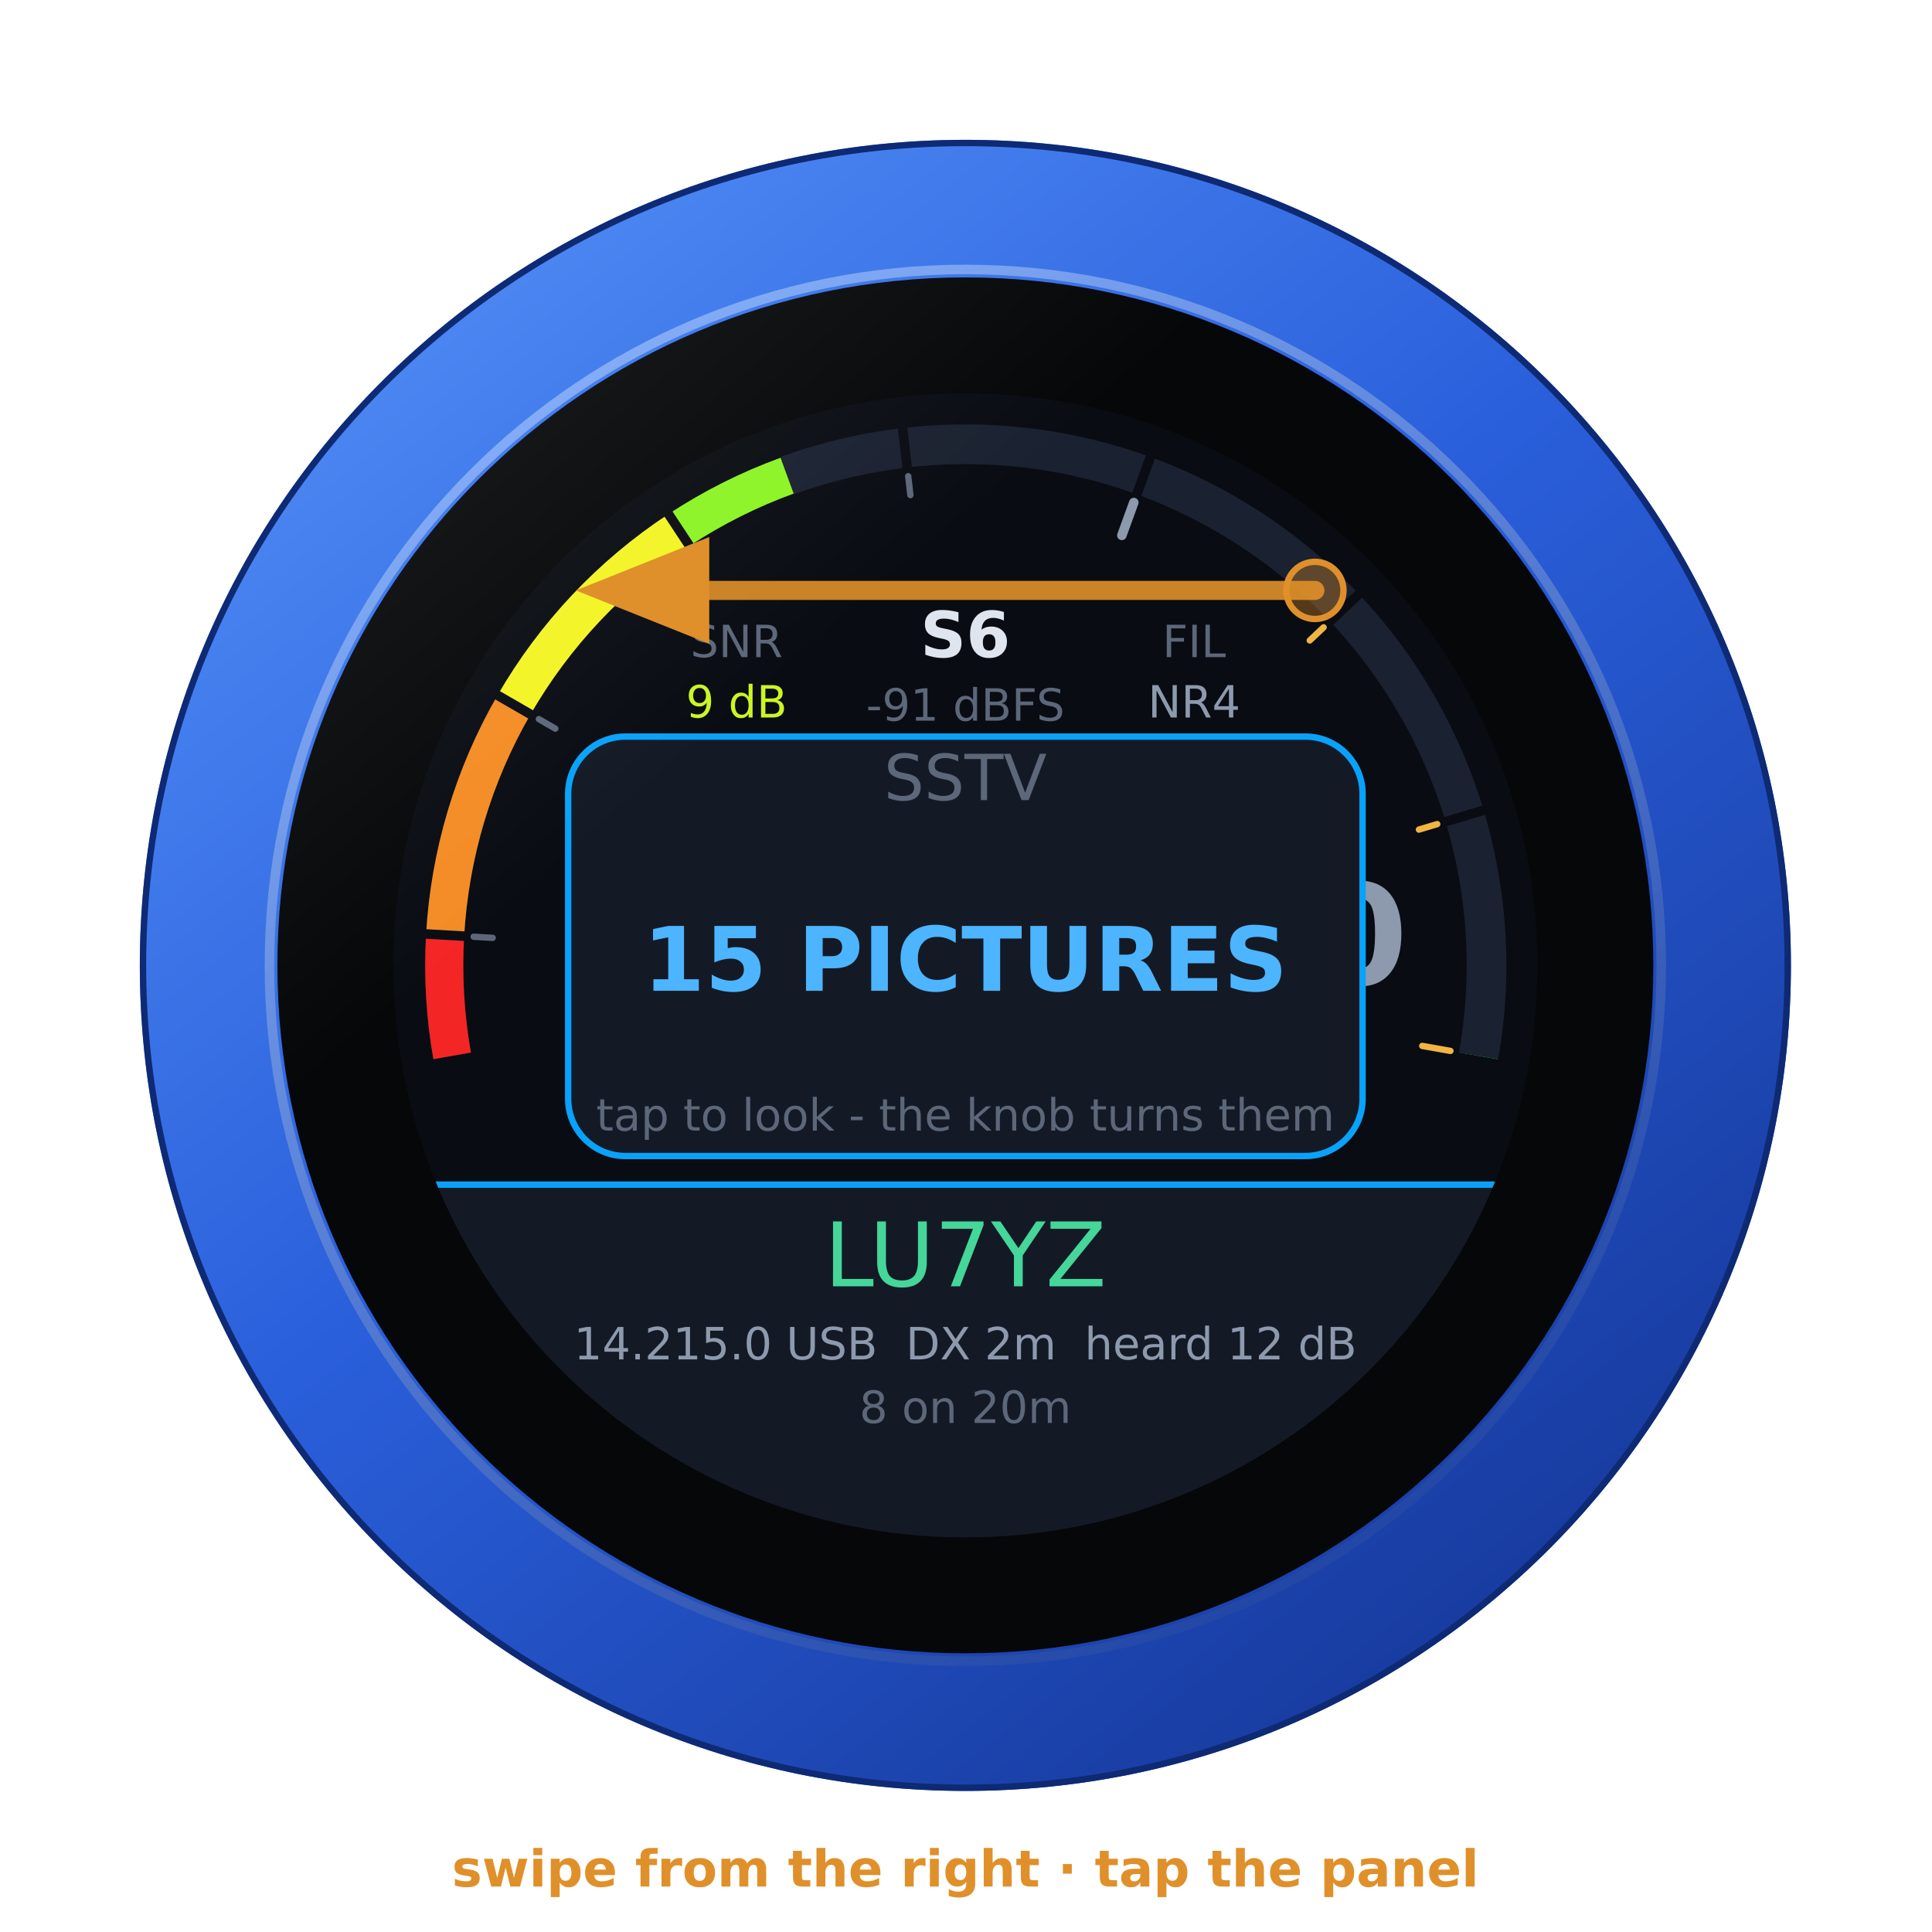
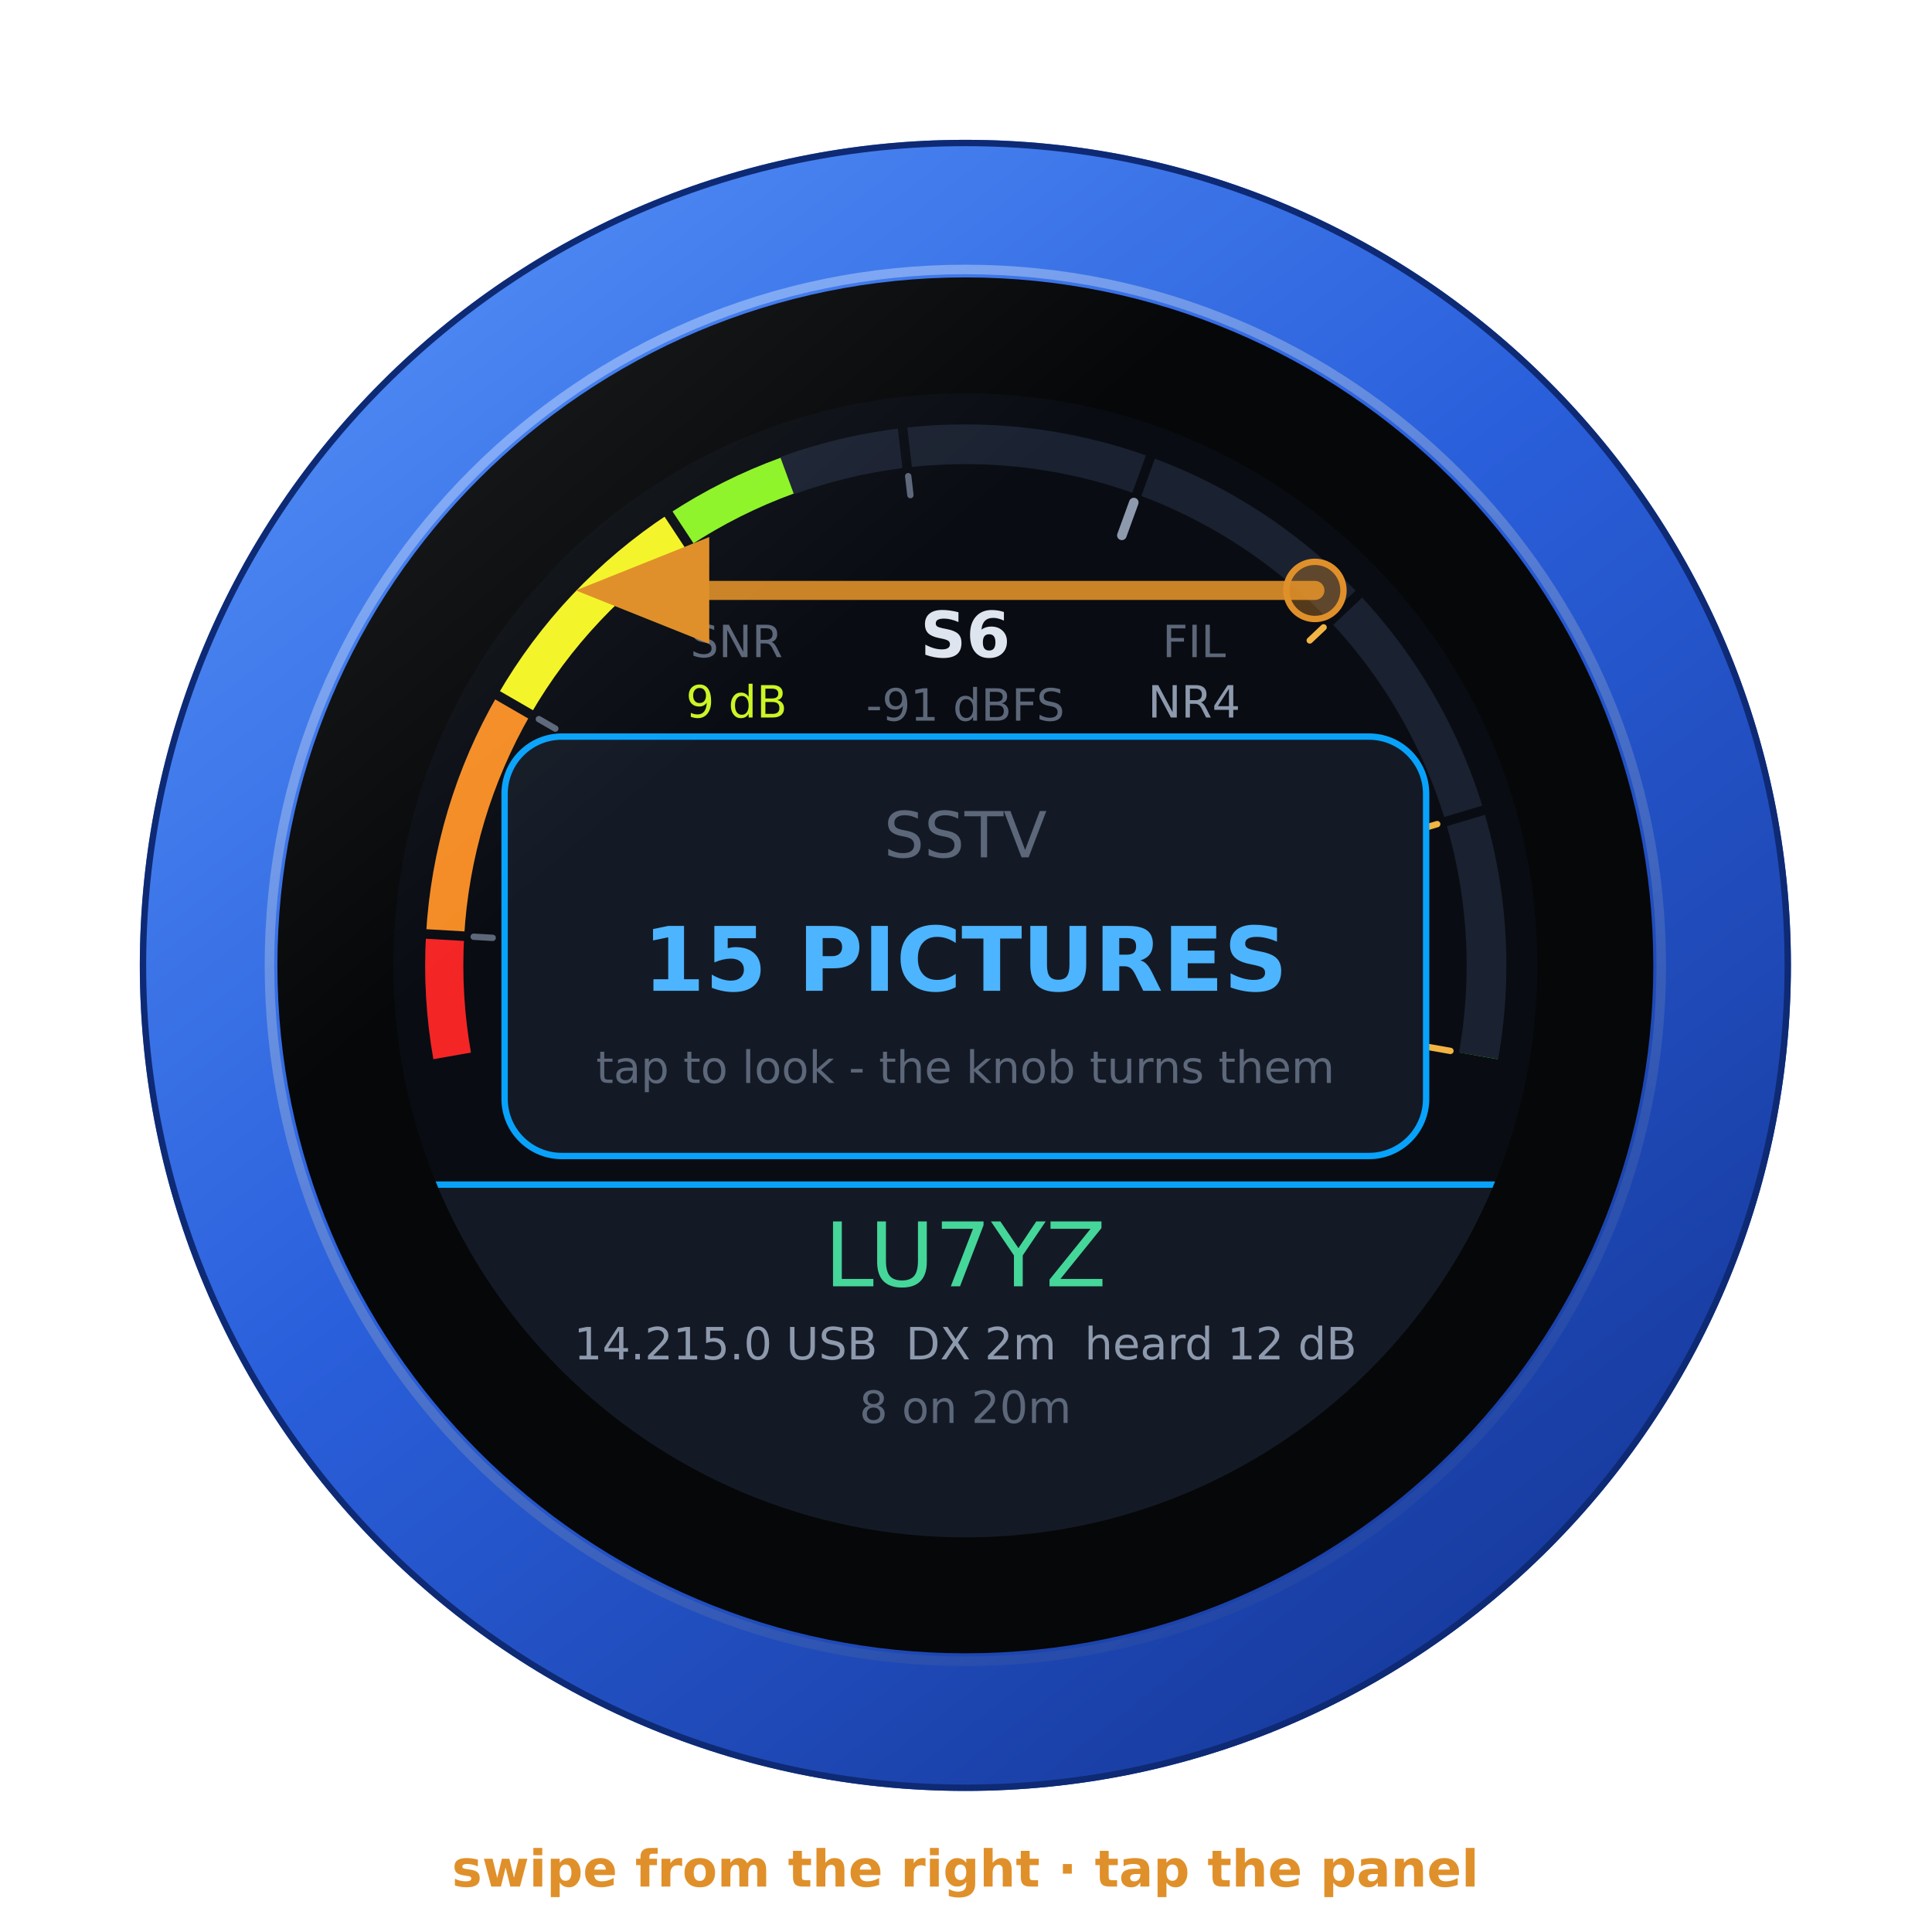
<svg xmlns="http://www.w3.org/2000/svg" viewBox="0 0 608 608" width="608" height="608" role="img" aria-label="Swipe from the right: the receiver's SSTV pictures">
  <defs>
    <clipPath id="uber-11-glass">
      <circle cx="180" cy="180" r="180" />
    </clipPath>
    <linearGradient id="uber-11-alu" x1="0.15" y1="0.05" x2="0.85" y2="0.95">
      <stop offset="0" stop-color="#4F8BF5" />
      <stop offset="0.45" stop-color="#2A5FDB" />
      <stop offset="1" stop-color="#16389A" />
    </linearGradient>
    <linearGradient id="uber-11-chamfer" x1="0.2" y1="0" x2="0.8" y2="1">
      <stop offset="0" stop-color="#9CC0FF" />
      <stop offset="1" stop-color="#1B3F9E" />
    </linearGradient>
    <linearGradient id="uber-11-gloss" x1="0" y1="0" x2="0.6" y2="0.7">
      <stop offset="0" stop-color="#FFFFFF" stop-opacity="0.10" />
      <stop offset="0.5" stop-color="#FFFFFF" stop-opacity="0" />
    </linearGradient>
    <linearGradient id="uber-11-upd" x1="0" y1="0" x2="0" y2="1">
      <stop offset="0" stop-color="#262015" />
      <stop offset="1" stop-color="#0C0E13" />
    </linearGradient>
    <marker id="uber-11-arrow" viewBox="0 0 10 10" refX="7" refY="5" markerWidth="7" markerHeight="7" orient="auto-start-reverse">
      <path d="M0,1 L10,5 L0,9 z" fill="#E0902A" />
    </marker>
  </defs>
  <circle cx="303.8" cy="303.8" r="259.8" fill="url(#uber-11-alu)" />
  <circle cx="303.8" cy="303.8" r="258.8" fill="none" stroke="#0E2A74" stroke-width="2" />
  <circle cx="303.8" cy="303.8" r="219.0" fill="none" stroke="url(#uber-11-chamfer)" stroke-width="3" opacity="0.8" />
  <circle cx="303.8" cy="303.8" r="216.5" fill="#060709" />
  <g transform="translate(123.8,123.8)">
    <g clip-path="url(#uber-11-glass)">
      <rect x="0" y="0" width="360" height="360" fill="#090C12" />
      <path d="M18.49,208.48 A164.00,164.00 0 1 1 341.51,208.48" fill="none" stroke="#1A2130" stroke-width="12" />
      <path d="M18.49,208.48 A164.00,164.00 0 0 1 16.28,170.46" fill="none" stroke="#F42525" stroke-width="12" />
      <path d="M16.28,170.46 A164.00,164.00 0 0 1 37.97,98.00" fill="none" stroke="#F48C25" stroke-width="12" />
      <path d="M37.97,98.00 A164.00,164.00 0 0 1 89.88,42.98" fill="none" stroke="#F4F425" stroke-width="12" />
      <path d="M89.88,42.98 A164.00,164.00 0 0 1 160.96,17.11" fill="none" stroke="#8CF425" stroke-width="12" />
      <path d="M160.96,17.11 A164.00,164.00 0 0 1 236.09,25.89" fill="none" stroke="#25F425" stroke-width="12" />
      <path d="M236.09,25.89 A164.00,164.00 0 0 1 299.29,67.46" fill="none" stroke="#25F425" stroke-width="12" />
      <path d="M299.29,67.46 A164.00,164.00 0 0 1 337.11,132.96" fill="none" stroke="#25F425" stroke-width="12" />
      <path d="M337.11,132.96 A164.00,164.00 0 0 1 341.51,208.48" fill="none" stroke="#25F425" stroke-width="12" />
      <path d="M341.51,208.48 A164.00,164.00 0 1 0 18.49,208.48" fill="none" stroke="#1A2130" stroke-width="12.5" stroke-dasharray="343.48 582.47" />
      <line x1="23.27" y1="170.87" x2="9.29" y2="170.06" stroke="#090C12" stroke-width="3" />
      <line x1="44.03" y1="101.50" x2="31.91" y2="94.50" stroke="#090C12" stroke-width="3" />
      <line x1="93.73" y1="48.83" x2="86.03" y2="37.13" stroke="#090C12" stroke-width="3" />
      <line x1="161.77" y1="24.06" x2="160.15" y2="10.16" stroke="#090C12" stroke-width="3" />
      <line x1="233.70" y1="32.47" x2="238.49" y2="19.31" stroke="#090C12" stroke-width="3" />
      <line x1="294.20" y1="72.26" x2="304.38" y2="62.65" stroke="#090C12" stroke-width="3" />
      <line x1="330.40" y1="134.97" x2="343.82" y2="130.96" stroke="#090C12" stroke-width="3" />
      <line x1="31.25" y1="171.34" x2="25.26" y2="170.99" stroke="#5C6779" stroke-width="2" stroke-linecap="round" />
      <line x1="50.96" y1="105.50" x2="45.77" y2="102.50" stroke="#5C6779" stroke-width="2" stroke-linecap="round" />
      <line x1="98.12" y1="55.51" x2="94.83" y2="50.50" stroke="#5C6779" stroke-width="2" stroke-linecap="round" />
      <line x1="162.70" y1="32.01" x2="162.01" y2="26.05" stroke="#5C6779" stroke-width="2" stroke-linecap="round" />
      <line x1="229.25" y1="44.68" x2="233.01" y2="34.35" stroke="#8D99AD" stroke-width="3" stroke-linecap="round" />
      <line x1="288.38" y1="77.75" x2="292.74" y2="73.63" stroke="#F2B544" stroke-width="2" stroke-linecap="round" />
      <line x1="322.74" y1="137.27" x2="328.49" y2="135.55" stroke="#F2B544" stroke-width="2" stroke-linecap="round" />
      <line x1="323.78" y1="205.35" x2="332.65" y2="206.92" stroke="#F2B544" stroke-width="2" stroke-linecap="round" />
      <text x="180.0" y="83.0" font-size="20" fill="#DFE5EE" font-family="DejaVu Sans,Verdana,sans-serif" font-weight="700" text-anchor="middle">S6</text>
      <text x="180.0" y="103.0" font-size="14" fill="#5C6779" font-family="DejaVu Sans,Verdana,sans-serif" font-weight="400" text-anchor="middle">-91 dBFS</text>
      <text x="108.0" y="83.0" font-size="14" fill="#5C6779" font-family="DejaVu Sans,Verdana,sans-serif" font-weight="400" text-anchor="middle">SNR</text>
      <text x="108.0" y="102.0" font-size="14" fill="#CBF525" font-family="DejaVu Sans,Verdana,sans-serif" font-weight="400" text-anchor="middle">9 dB</text>
      <text x="252.0" y="83.0" font-size="14" fill="#5C6779" font-family="DejaVu Sans,Verdana,sans-serif" font-weight="400" text-anchor="middle">FIL</text>
      <text x="252.0" y="102.0" font-size="14" fill="#8D99AD" font-family="DejaVu Sans,Verdana,sans-serif" font-weight="400" text-anchor="middle">NR4</text>
      <text x="104.0" y="129.0" font-size="20" fill="#08A2FB" font-family="DejaVu Sans,Verdana,sans-serif" font-weight="400" text-anchor="middle">20m</text>
      <text x="180.0" y="129.0" font-size="20" fill="#DFE5EE" font-family="DejaVu Sans,Verdana,sans-serif" font-weight="400" text-anchor="middle">USB</text>
      <text x="256.0" y="129.0" font-size="20" fill="#8D99AD" font-family="DejaVu Sans,Verdana,sans-serif" font-weight="400" text-anchor="middle">2650</text>
      <text x="91.5" y="186.0" font-size="44" fill="#DFE5EE" font-family="DejaVu Sans,Verdana,sans-serif" font-weight="700" text-anchor="middle">1</text>
      <text x="124.5" y="186.0" font-size="44" fill="#DFE5EE" font-family="DejaVu Sans,Verdana,sans-serif" font-weight="700" text-anchor="middle">4</text>
      <text x="146.5" y="186.0" font-size="44" fill="#5C6779" font-family="DejaVu Sans,Verdana,sans-serif" font-weight="400" text-anchor="middle">.</text>
      <text x="168.5" y="186.0" font-size="44" fill="#DFE5EE" font-family="DejaVu Sans,Verdana,sans-serif" font-weight="700" text-anchor="middle">2</text>
      <text x="201.5" y="186.0" font-size="44" fill="#DFE5EE" font-family="DejaVu Sans,Verdana,sans-serif" font-weight="700" text-anchor="middle">1</text>
      <text x="234.5" y="186.0" font-size="44" fill="#4DB4FF" font-family="DejaVu Sans,Verdana,sans-serif" font-weight="700" text-anchor="middle">5</text>
      <text x="256.5" y="186.0" font-size="44" fill="#5C6779" font-family="DejaVu Sans,Verdana,sans-serif" font-weight="400" text-anchor="middle">.</text>
      <text x="276.0" y="186.0" font-size="44" fill="#8D99AD" font-family="DejaVu Sans,Verdana,sans-serif" font-weight="700" text-anchor="middle">0</text>
      <text x="304.0" y="186.0" font-size="44" fill="#8D99AD" font-family="DejaVu Sans,Verdana,sans-serif" font-weight="700" text-anchor="middle">0</text>
      <rect x="222.5" y="196" width="24" height="3" fill="#08A2FB" />
      <text x="124.0" y="227.0" font-size="20" fill="#08A2FB" font-family="DejaVu Sans,Verdana,sans-serif" font-weight="400" text-anchor="middle">1 kHz</text>
      <g transform="translate(220.1,216.0)" fill="#8D99AD">
        <path d="M0,3.5 h3 l4,-3.5 v11 l-4,-3.5 h-3 z" />
        <path d="M9,3 a3.2,3.2 0 0 1 0,5" fill="none" stroke="#8D99AD" stroke-width="1.6" stroke-linecap="round" />
      </g>
      <text x="235.1" y="227.0" font-size="14" fill="#8D99AD" font-family="DejaVu Sans,Verdana,sans-serif" font-weight="400" text-anchor="start">40</text>
      <rect x="0" y="248" width="360" height="112" fill="#141A25" />
      <line x1="0" y1="249" x2="360" y2="249" stroke="#08A2FB" stroke-width="2" />
      <text x="180.0" y="281.0" font-size="28" fill="#45D69A" font-family="DejaVu Sans,Verdana,sans-serif" font-weight="500" text-anchor="middle" xml:space="preserve">LU7YZ</text>
      <text x="180.0" y="304.0" font-size="14" fill="#8D99AD" font-family="DejaVu Sans,Verdana,sans-serif" font-weight="400" text-anchor="middle" xml:space="preserve">14.215.0 USB  DX 2m  heard 12 dB</text>
      <text x="180.0" y="324.0" font-size="14" fill="#5C6779" font-family="DejaVu Sans,Verdana,sans-serif" font-weight="400" text-anchor="middle" xml:space="preserve">8 on 20m</text>
-       <rect x="55" y="108" width="250" height="132" rx="18" fill="#141A25" stroke="#08A2FB" stroke-width="2" />
-       <text x="180.0" y="128.0" font-size="20" fill="#5C6779" font-family="DejaVu Sans,Verdana,sans-serif" font-weight="400" text-anchor="middle">SSTV</text>
-       <text x="180.0" y="188.0" font-size="28" fill="#4DB4FF" font-family="DejaVu Sans,Verdana,sans-serif" font-weight="600" text-anchor="middle">15 PICTURES</text>
-       <text x="180.0" y="232.0" font-size="14" fill="#5C6779" font-family="DejaVu Sans,Verdana,sans-serif" font-weight="400" text-anchor="middle">tap to look  -  the knob turns them</text>
+       <rect x="35" y="108" width="290" height="132" rx="18" fill="#141A25" stroke="#08A2FB" stroke-width="2" />
+       <text x="180.0" y="146.0" font-size="20" fill="#5C6779" font-family="DejaVu Sans,Verdana,sans-serif" font-weight="400" text-anchor="middle">SSTV</text>
+       <text x="180.0" y="188.0" font-size="28" fill="#4DB4FF" font-family="DejaVu Sans,Verdana,sans-serif" font-weight="600" text-anchor="middle" textLength="177" lengthAdjust="spacingAndGlyphs">15 PICTURES</text>
+       <text x="180.0" y="217.0" font-size="14" fill="#5C6779" font-family="DejaVu Sans,Verdana,sans-serif" font-weight="400" text-anchor="middle">tap to look  -  the knob turns them</text>
    </g>
  </g>
  <circle cx="303.8" cy="303.8" r="216.5" fill="url(#uber-11-gloss)" />
  <line x1="413.8" y1="185.8" x2="193.8" y2="185.8" stroke="#E0902A" stroke-width="6" stroke-linecap="round" stroke-opacity="0.9" marker-end="url(#uber-11-arrow)" />
  <circle cx="413.8" cy="185.8" r="9" fill="#E0902A" fill-opacity="0.35" stroke="#E0902A" stroke-width="2" />
  <text x="303.8" y="593.7" font-size="16" fill="#E0902A" font-family="DejaVu Sans,Verdana,sans-serif" font-weight="700" text-anchor="middle">swipe from the right  ·  tap the panel</text>
</svg>
